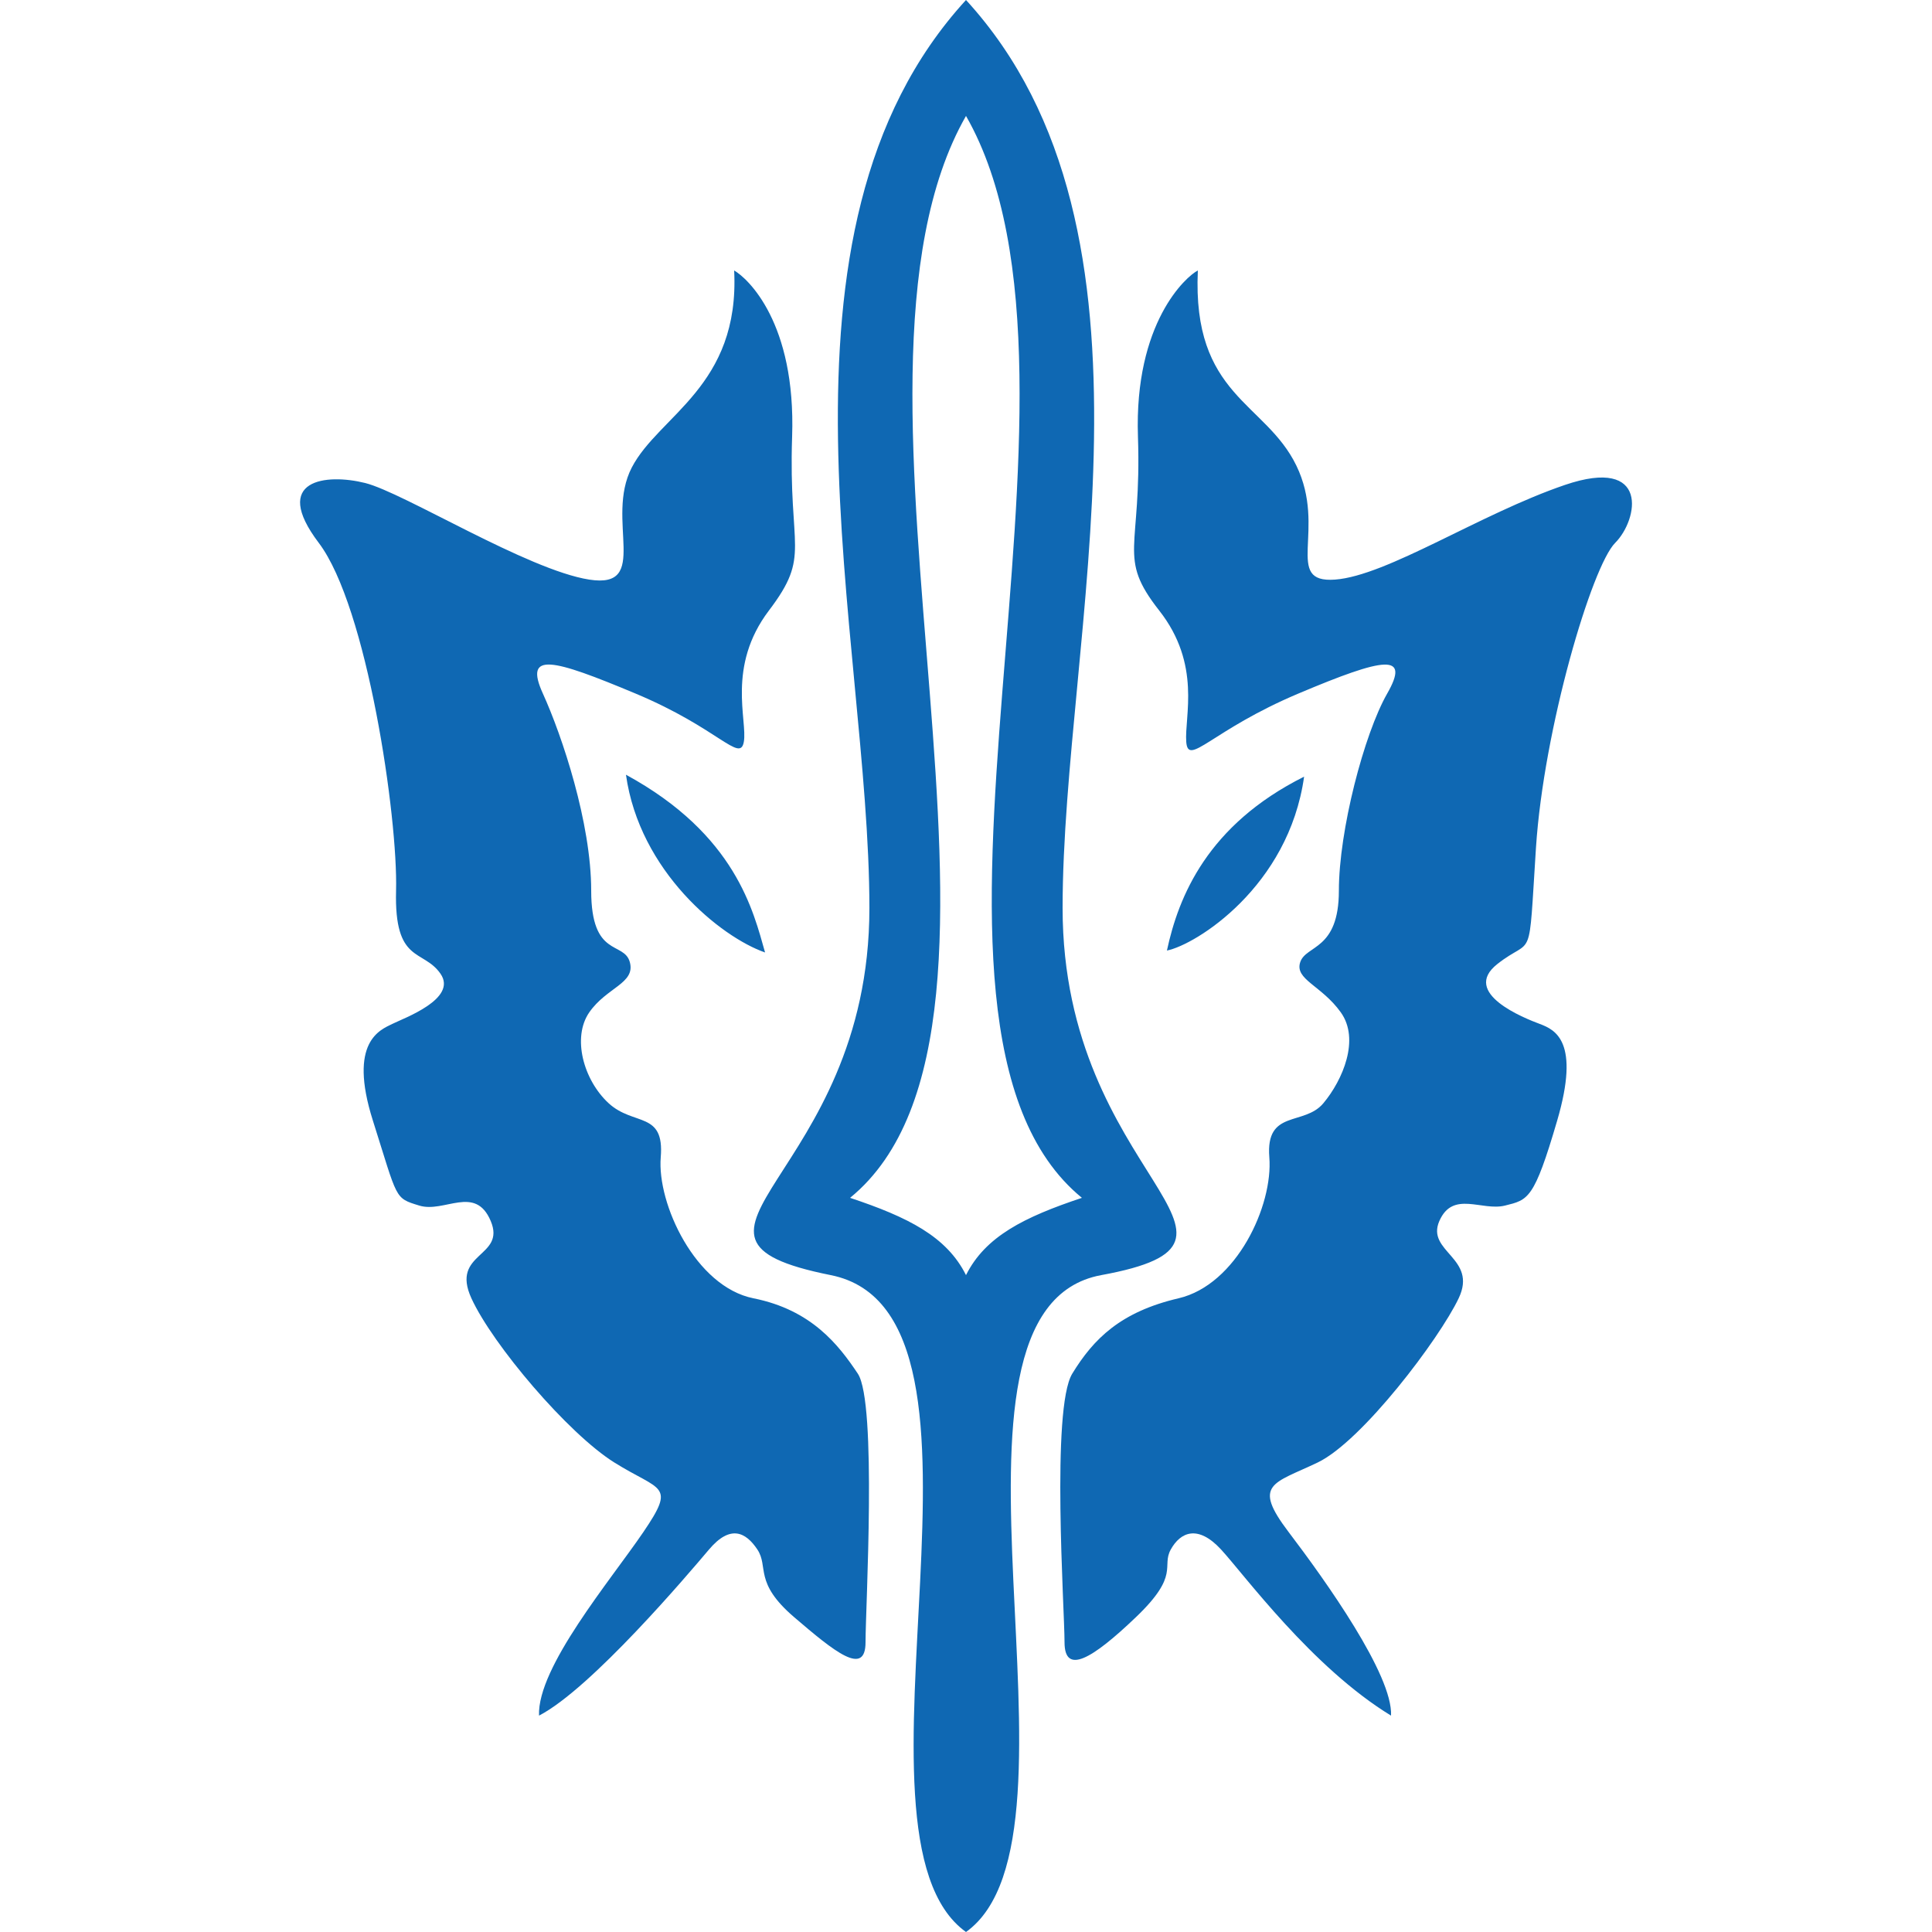
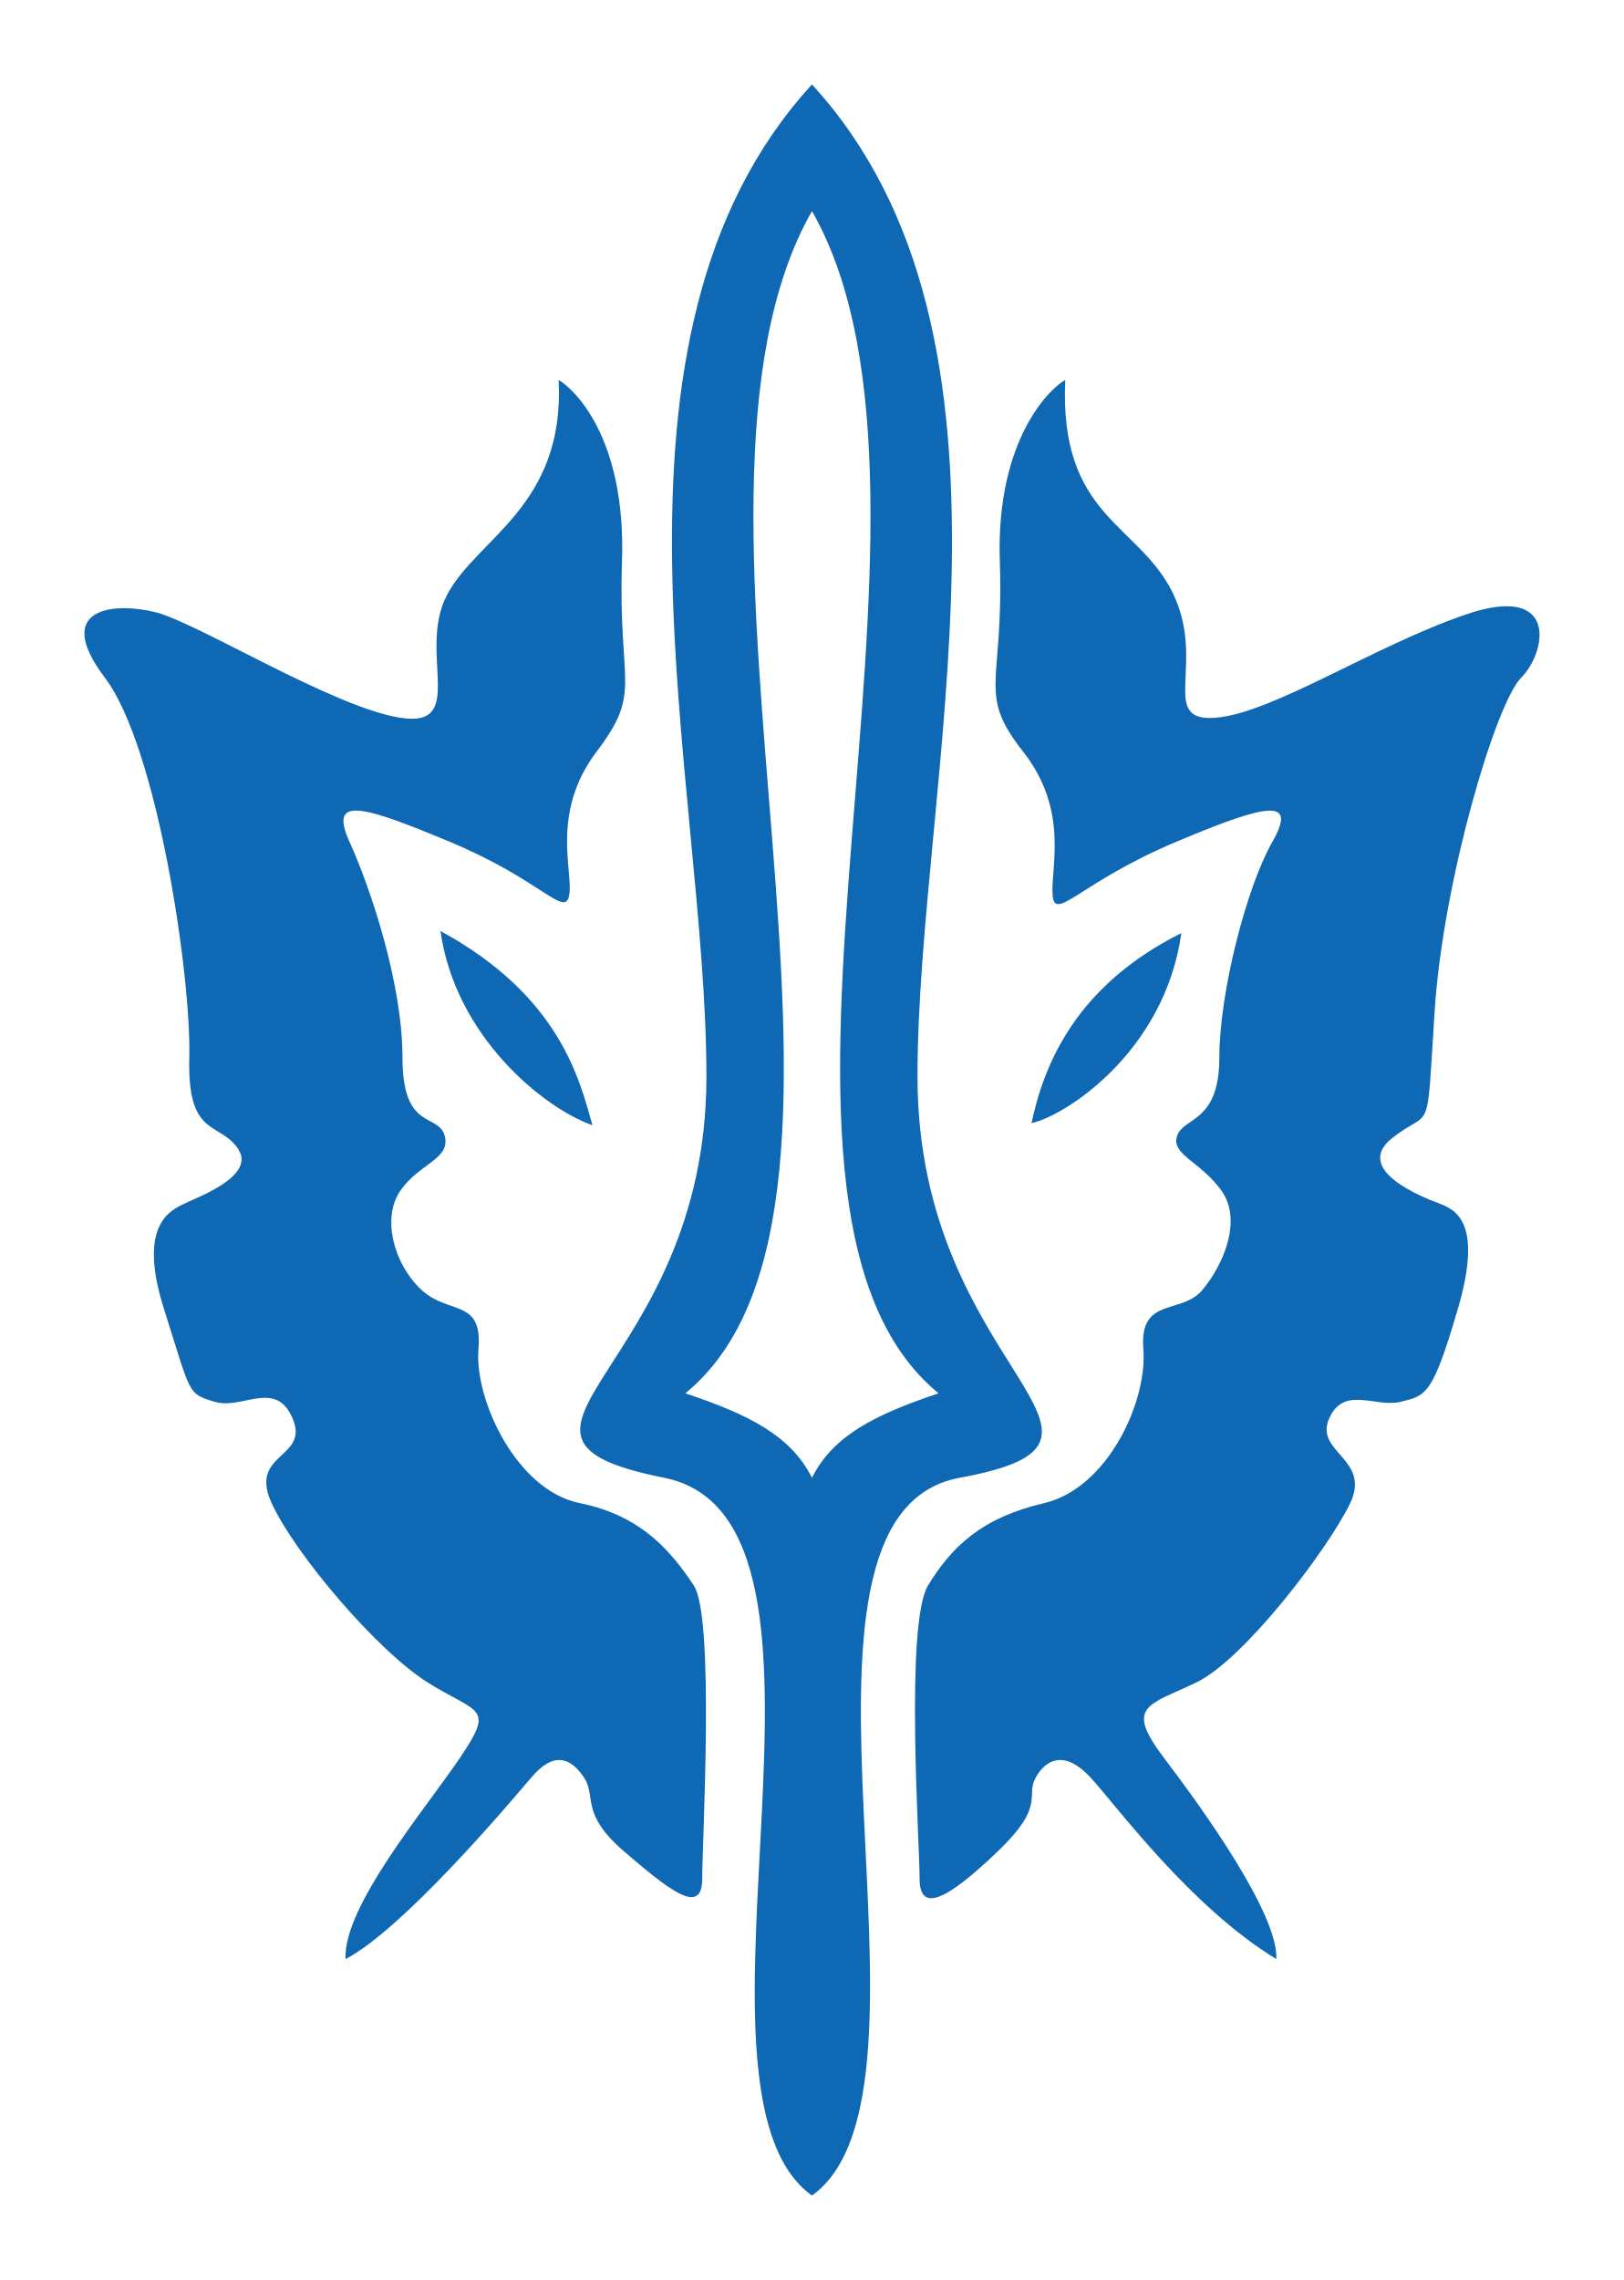
- <svg xmlns="http://www.w3.org/2000/svg" viewBox="0 0 1000 1000">
+ <svg xmlns="http://www.w3.org/2000/svg" viewBox="115.32 -40 769.39 1080" preserveAspectRatio="xMidYMid meet">
  <path fill="#0F68B3" d="M500 0c110 120 50 330 50 470s118 172 20 190 0 290-70 340c-70-50 30-320-70-340s20-50 20-190S390 120 500 0m0 60c-80 140 50 470-60 560 30 10 50 20 60 40 10-20 30-30 60-40-110-90 20-420-60-560m120 80c-3 65 35 68 51 101s-7 61 20 59 75-34 119-49 38 18 26 30-37 96-41 158-1 45-20 60 14 28 22 31 21 9 9 50-15 41-27 44-27-8-34 8 20 19 10 40-50 74-73 85-34 11-15 36 54 74 53 95c-41-25-76-73-88-86s-21-9-26 0 5 13-18 35-37 30-37 13-7-121 4-139 25-32 55-39 49-48 47-73 18-16 28-28 19-33 9-47-24-17-21-26 20-6 20-37 13-81 25-102-1-19-46 0-57 38-58 25 8-40-14-68-9-31-11-90 25-83 31-86m55 262c-8 57-56 87-71 90 6-28 21-65 71-90M380 140c7 4 32 27 30 86s10 61-12 90-11 57-13 68-13-7-56-25-58-22-48 0 25 67 25 102 17 26 20 37-12 13-21 26-3 35 10 47 29 4 27 28 18 67 48 73 44 24 54 39 4 121 4 139-16 5-37-13-13-26-19-35-14-13-25 0-61 72-88 86c-1-25 37-70 54-95s9-21-15-36-63-61-74-85 18-21 10-40-24-4-37-8-11-3-24-44 4-47 10-50 34-13 25-26-24-5-23-43-15-147-40-180 4-36 24-31 84 45 116 50 8-31 22-58 56-42 53-102M324 401c57 31 66 71 72 92-23-8-65-42-72-92" />
</svg>
